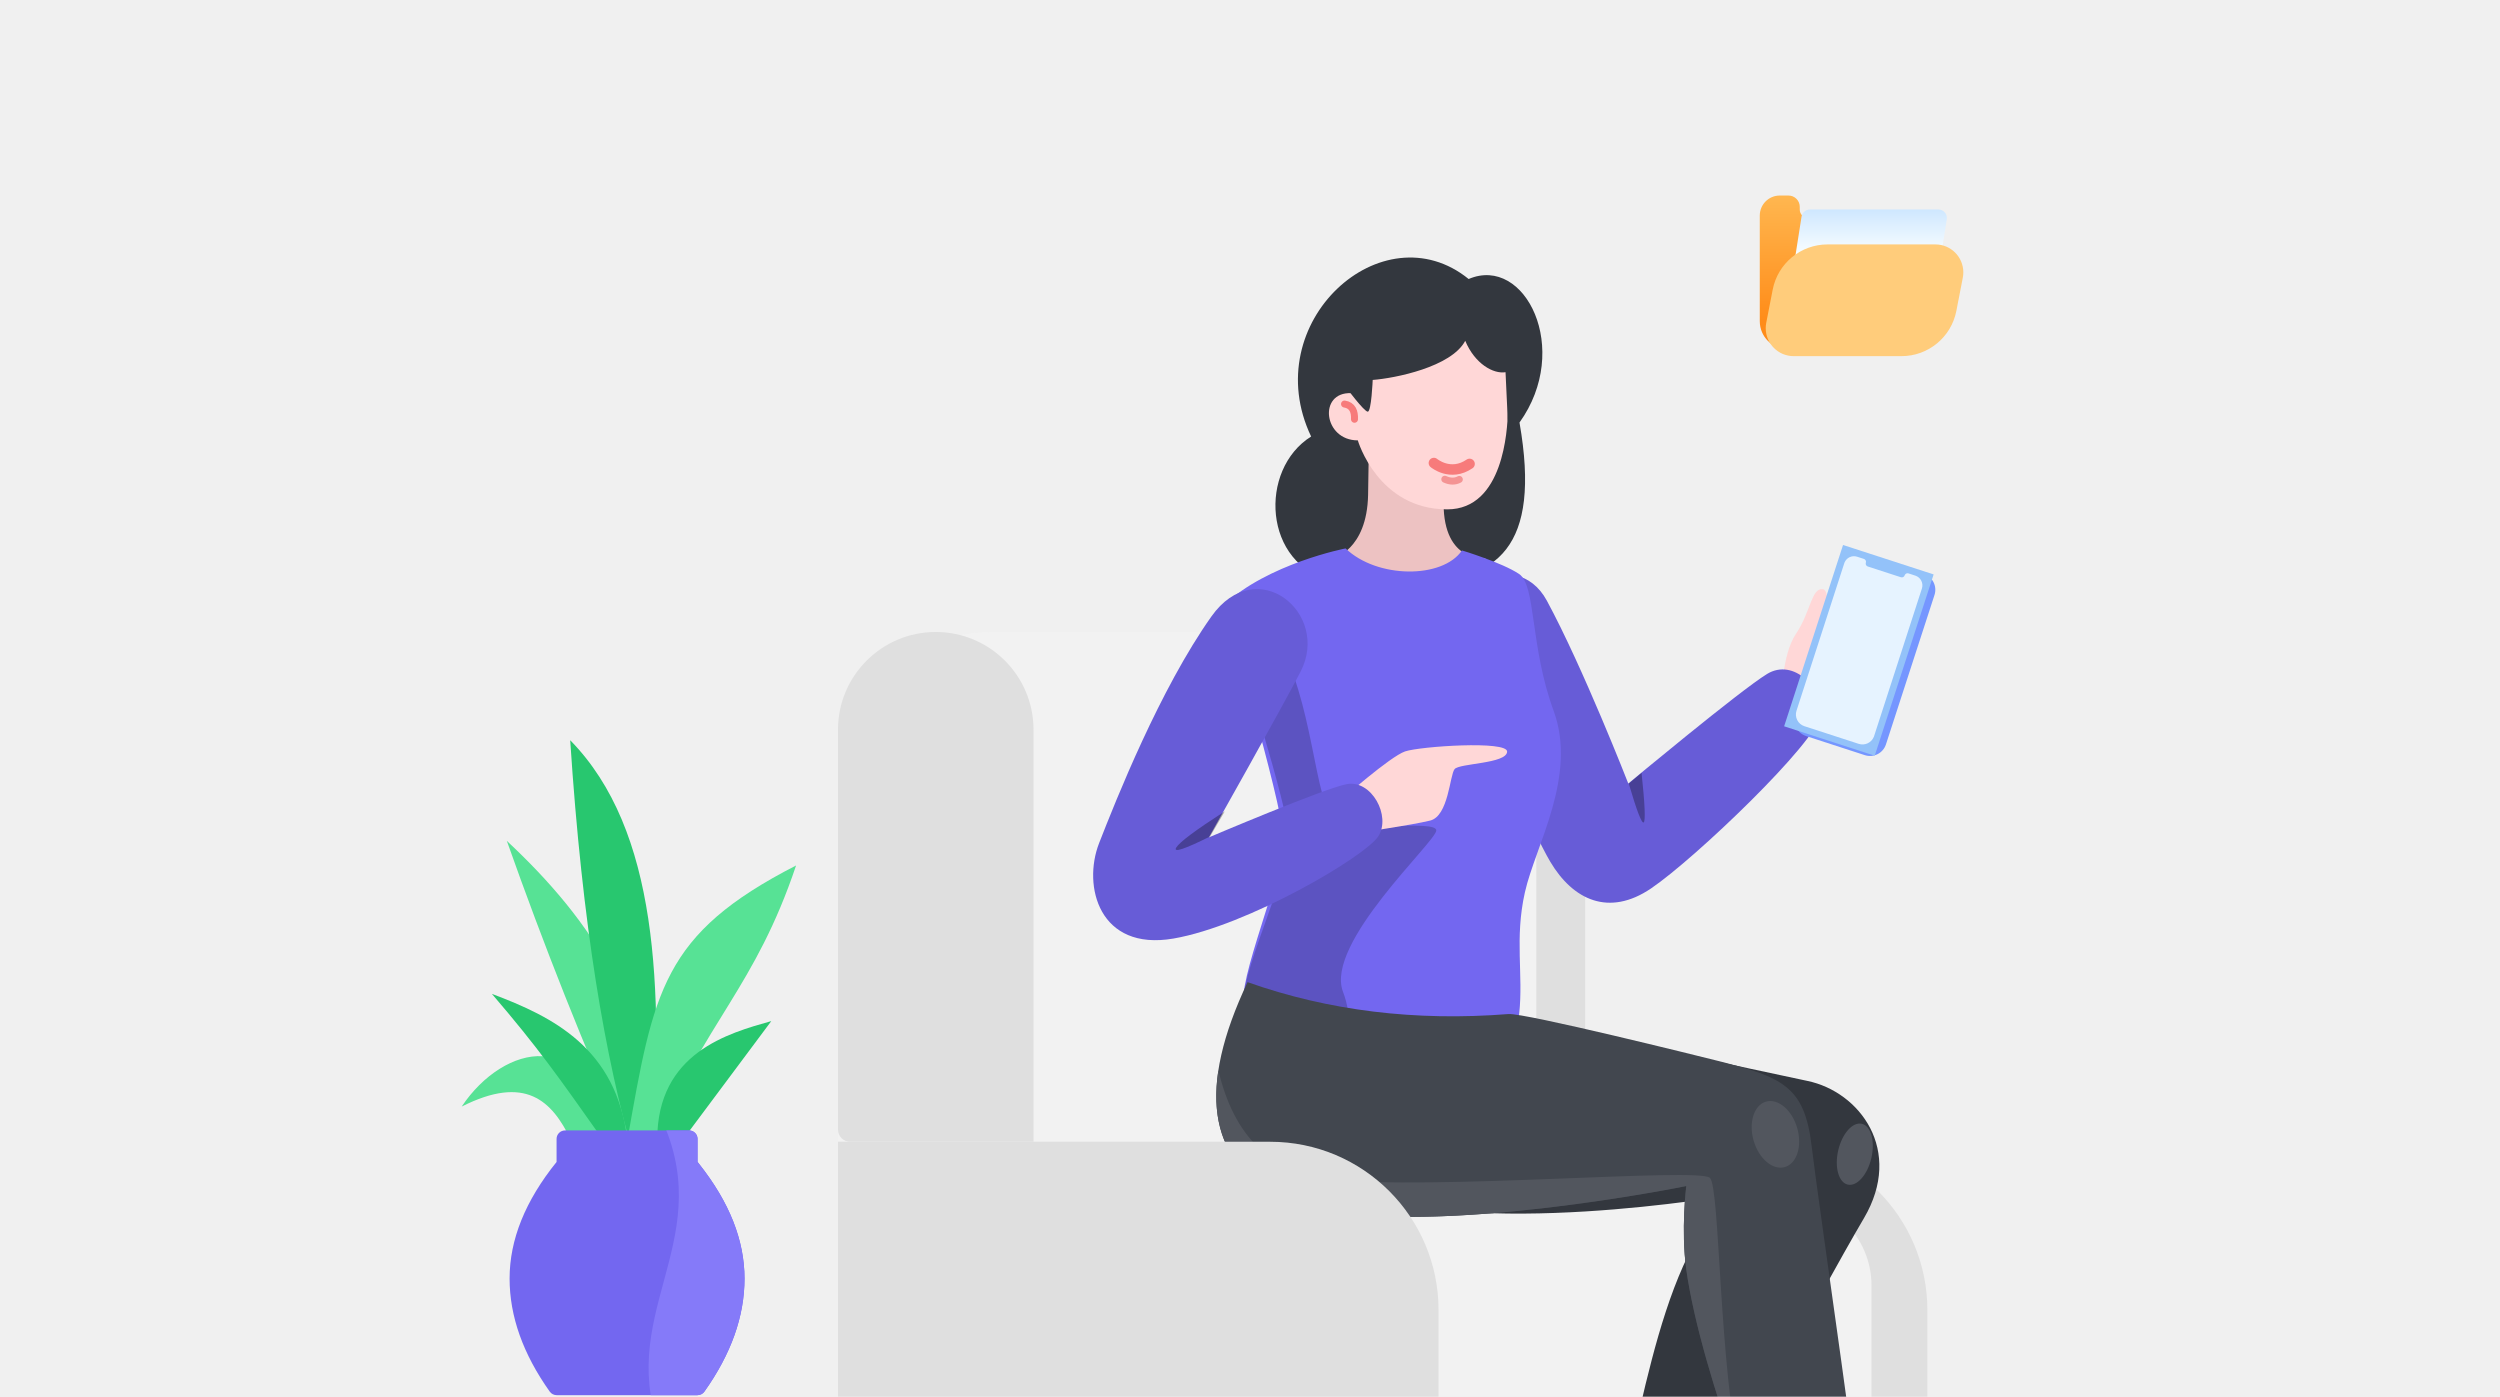
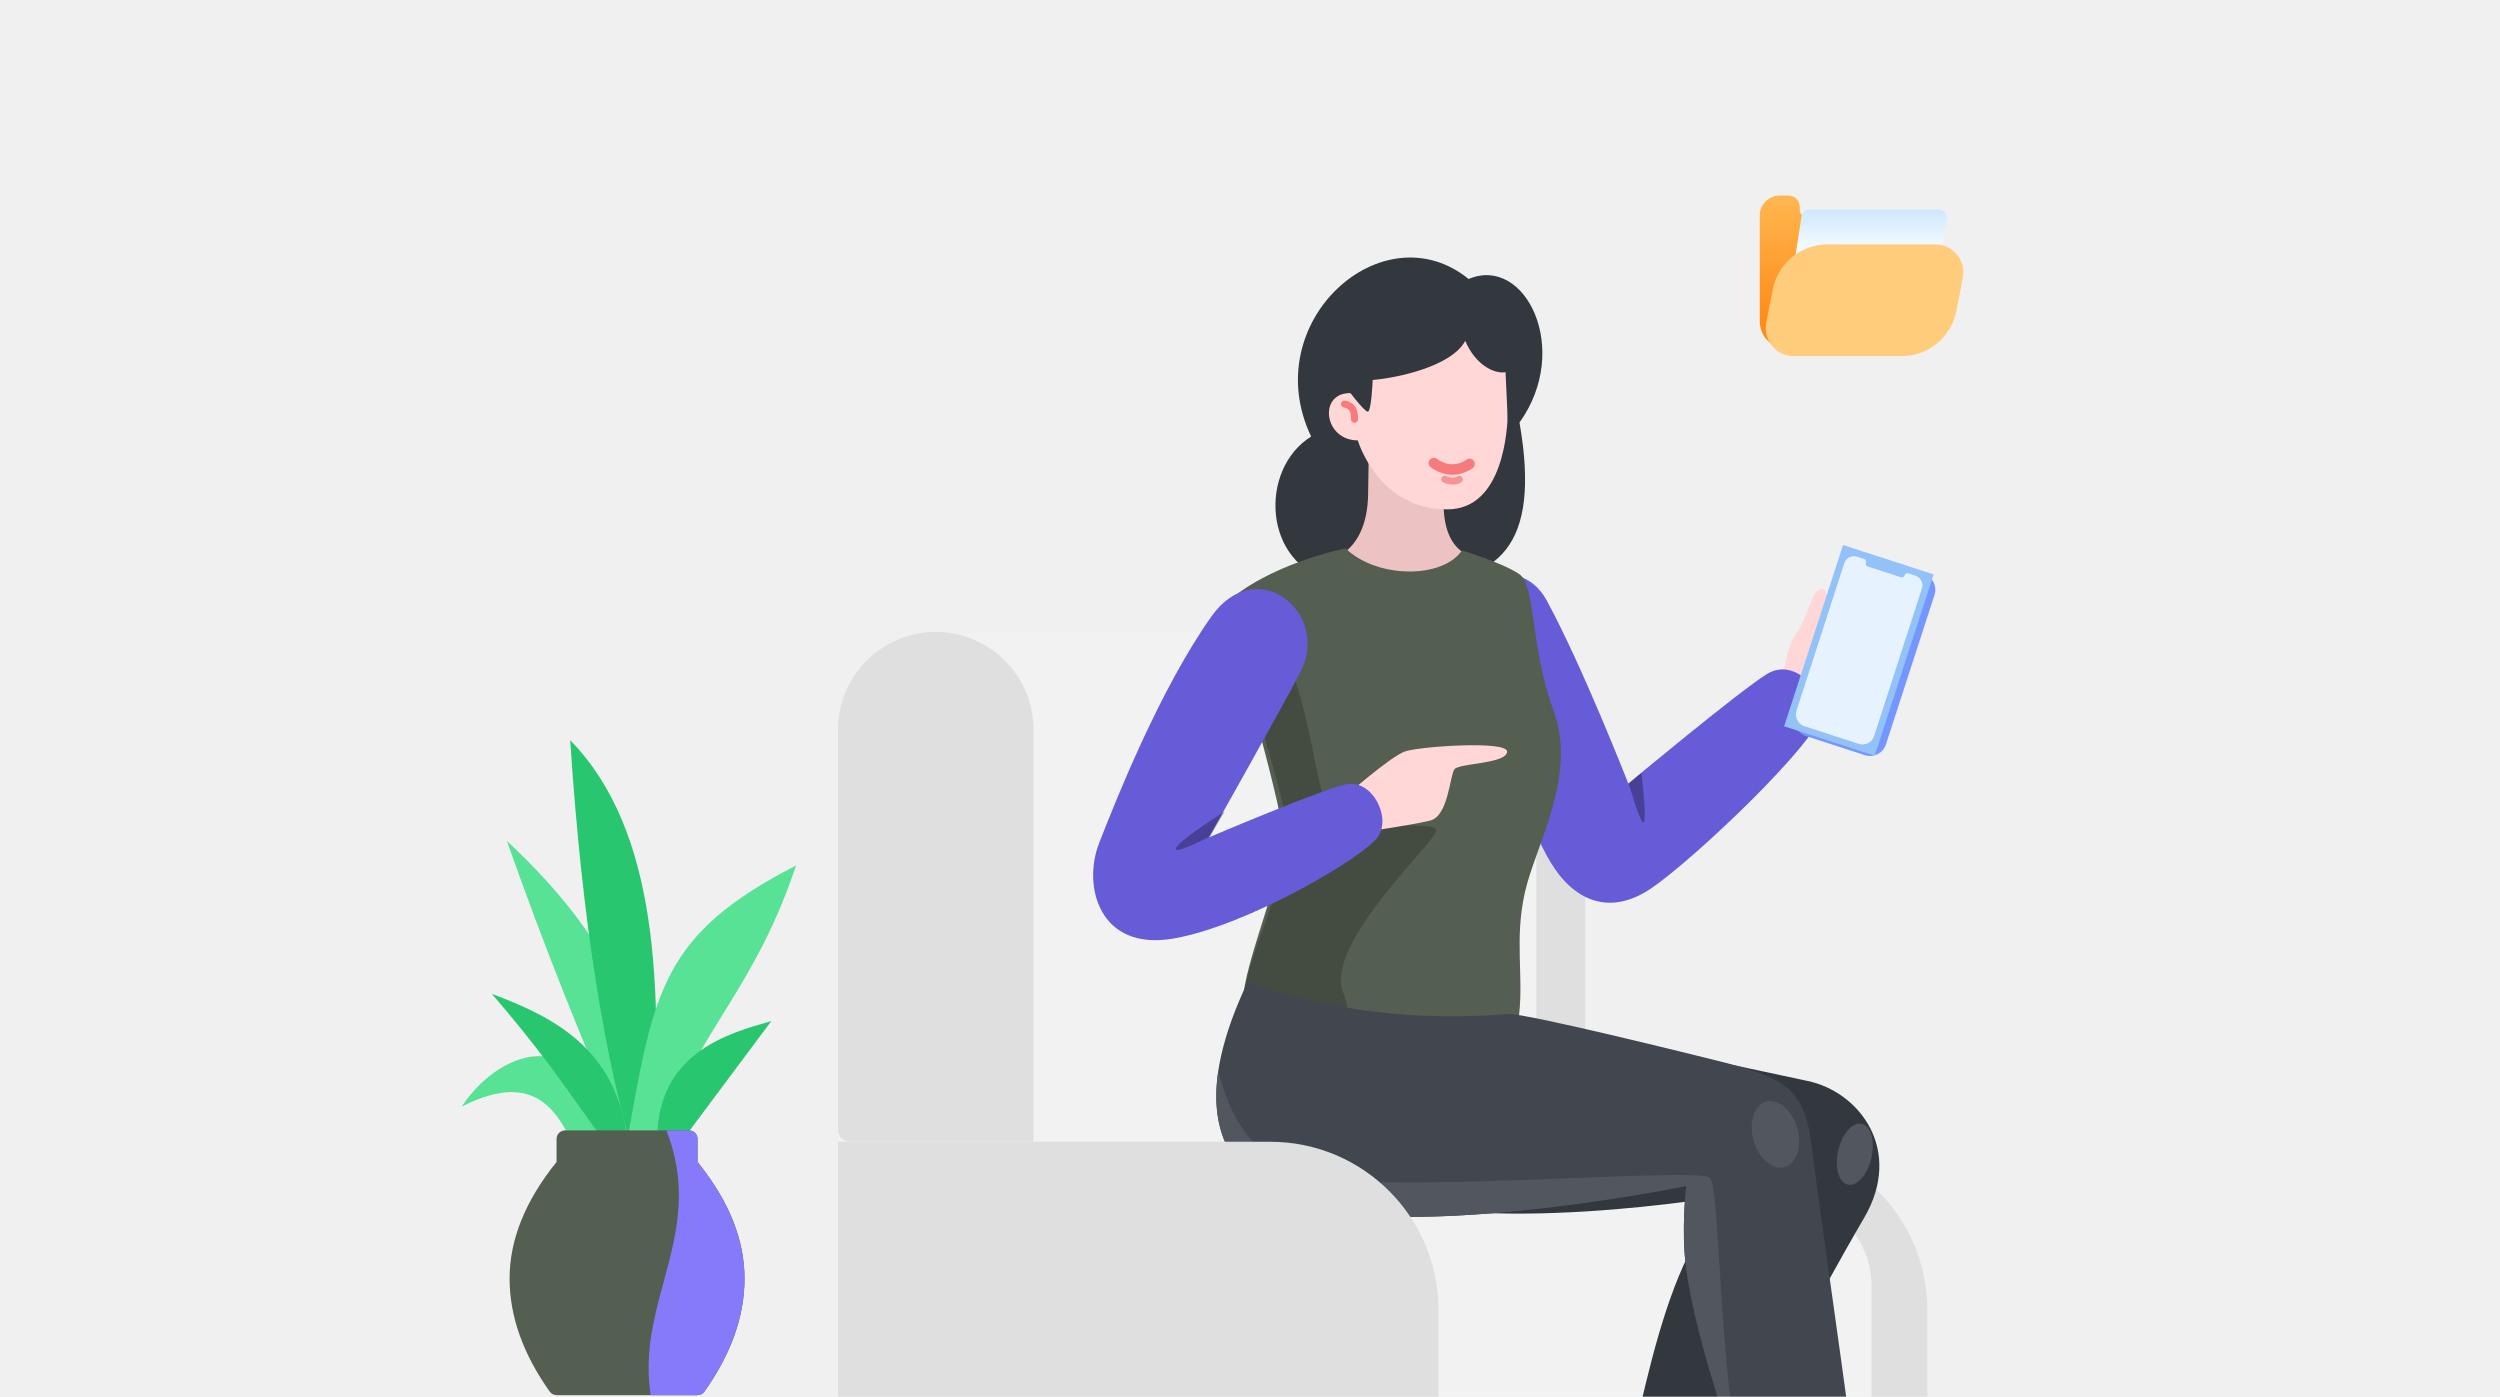
<svg xmlns="http://www.w3.org/2000/svg" xmlns:xlink="http://www.w3.org/1999/xlink" width="358px" height="200px" viewBox="0 0 358 200" version="1.1">
  <defs>
    <path d="M6,0 L352,0 C355.314,-6.08718376e-16 358,2.686 358,6 L358,200 L358,200 L0,200 L0,6 C-4.05812251e-16,2.686 2.686,6.08718376e-16 6,0 Z" id="path-1" />
    <linearGradient x1="50%" y1="81.177%" x2="50%" y2="-34.513%" id="linearGradient-3">
      <stop stop-color="#FF8C19" offset="0%" />
      <stop stop-color="#FFC967" offset="100%" />
    </linearGradient>
    <linearGradient x1="62.11%" y1="31.381%" x2="62.11%" y2="-27.478%" id="linearGradient-4">
      <stop stop-color="#F8FDFF" offset="0%" />
      <stop stop-color="#AAD4FF" offset="100%" />
    </linearGradient>
    <path d="M7.952,0.064 L25.69,0.064 C26.366,0.064 26.914,0.603 26.914,1.268 L26.914,4.578 C31.399,10.144 33.642,15.71 33.642,21.277 C33.642,26.672 31.727,32.066 27.896,37.461 C27.668,37.784 27.293,37.976 26.894,37.976 L6.749,37.976 C6.349,37.976 5.975,37.784 5.746,37.461 C1.915,32.066 0,26.672 0,21.277 C0,15.815 2.159,10.354 6.477,4.893 L6.728,4.578 L6.728,1.268 C6.728,0.603 7.276,0.064 7.952,0.064 Z" id="path-5" />
  </defs>
  <g id="📝-Pages-New" stroke="none" stroke-width="1" fill="none" fill-rule="evenodd">
    <g id="Knowledge-Base" transform="translate(-1052, -791)">
      <g id="Illustration" transform="translate(1052, 791)">
        <mask id="mask-2" fill="white">
          <use xlink:href="#path-1" />
        </mask>
        <g id="Mask" />
        <g mask="url(#mask-2)">
          <g transform="translate(178, 136.5) scale(-1, 1) translate(-178, -136.5) translate(66, 28)">
            <path d="M38.111,135.5 L100,135.5 L100,135.5 L100,201.5 C100,203.709 98.209,205.5 96,205.5 L18,205.5 C15.791,205.5 14,203.709 14,201.5 L14,159.611 C14,146.295 24.795,135.5 38.111,135.5 Z" id="Rectangle" fill="#DFDFDF" />
            <path d="M86.58,62.796 L100,62.5 L100,62.5 L100,142.5 L63,142.5 L63,86.901 C63,73.792 73.474,63.084 86.58,62.796 Z" id="Rectangle" fill="#DFDFDF" />
            <path d="M94.111,62.5 L148.16,62.5 C160.222,62.5 170,72.278 170,84.34 L170,141.753 C170,142.718 169.218,143.5 168.253,143.5 L70,143.5 L70,143.5 L70,86.611 C70,73.295 80.795,62.5 94.111,62.5 Z" id="Rectangle" fill="#F2F2F2" />
            <path d="M156,62.5 C163.732,62.5 170,68.768 170,76.5 L170,133.753 C170,134.718 169.218,135.5 168.253,135.5 L142,135.5 L142,135.5 L142,76.5 C142,68.768 148.268,62.5 156,62.5 Z" id="Rectangle" fill="#DFDFDF" />
            <path d="M34.6,143.5 L96,143.5 L96,143.5 L96,196.5 L22,196.5 L22,156.1 C22,149.141 27.641,143.5 34.6,143.5 Z" id="Rectangle" fill="#F2F2F2" />
            <g id="Wom1.4" stroke-width="1" fill="none" transform="translate(67, 112.5) scale(-1, 1) translate(-67, -112.5) translate(0, 8.5)">
              <g id="Head" transform="translate(26.64127, 0.378756)">
                <path d="M8.147,46.319 C-1.785,44.004 -2.439,30.361 5.112,25.629 C-2.676,9.292 15.333,-6.928 27.669,3.075 C35.756,-0.389 42.476,13.129 34.951,23.628 C38.106,41.654 31.685,46.314 20.109,46.512 L8.147,46.319 Z" id="Path" fill="#33373E" />
                <path d="M8.271,43.06 C8.271,43.06 13.102,41.925 13.27,34.003 C13.437,26.08 13.32,23.376 13.32,23.376 L23.962,23.184 C23.962,23.184 24.078,32.013 24.08,35.207 C24.084,43.785 30.057,43.06 30.057,43.06 C30.057,43.06 28.815,50.016 19.172,50.558 C11.642,50.983 8.271,43.06 8.271,43.06 Z" id="Path" fill="#EDC2C2" />
                <path d="M10.839,19.42 C6.091,19.236 6.866,26.191 11.797,26.182 C11.797,26.182 14.662,36.062 24.607,36.062 C32.684,36.062 33.209,24.546 33.282,22.249 C33.361,19.8 33.371,11.753 33.371,11.753 L10.654,11.742 L10.839,19.42 Z" id="Path" fill="#FFD7D7" />
                <path d="M22.866,28.633 C22.866,28.633 24.498,31.274 27.688,30.334" id="Path" stroke="#F77B7B" stroke-width="1.5" stroke-linecap="round" transform="translate(25.27694, 29.58442) rotate(-18) translate(-25.27694, -29.58442) " />
                <path d="M24.249,31.785 C24.998,32.099 25.708,32.099 26.329,31.738" id="Path" stroke="#F49494" stroke-linecap="round" transform="translate(25.28918, 31.87678) rotate(2) translate(-25.28918, -31.87678) " />
                <path d="M11.057,23.277 C11.356,22.201 11.224,21.261 10.156,20.832" id="Path-8" stroke="#F77B7B" stroke-linecap="round" transform="translate(10.6761, 22.05471) rotate(-13) translate(-10.6761, -22.05471) " />
                <path d="M10.088,18.56 C10.088,18.56 12.69,22.055 13.217,22.073 C13.744,22.092 13.929,17.529 13.929,17.529 C17.121,17.285 25.199,15.675 27.18,11.924 C28.564,15.234 31.212,16.703 32.951,16.421 L33.281,23.452 L34.093,9.317 L9.451,9.317 L10.088,18.56 Z" id="Path" fill="#33373E" />
              </g>
              <g id="LLeg" transform="translate(30.04037, 107.25)" fill="#33373E">
                <path d="M16.635,0.026 C24.043,0.357 65.276,9.483 72.767,11.034 C80.258,12.584 86.591,20.974 80.879,30.689 C74.463,41.595 57.909,72.567 53.889,79.549 C51.9,83.005 41.864,81.067 44.221,75.267 C48.616,64.455 50.657,37.292 61.861,27.388 C61.861,27.388 24.181,33.951 7.905,26.434 C-3.924,20.969 -1.248,-0.775 16.635,0.026 Z" id="Path" />
              </g>
              <g id="LArm" transform="translate(52.38391, 45.76)">
                <path d="M46.782,17.675 C46.782,17.675 46.699,11.643 48.807,8.49 C50.916,5.338 50.999,1.989 52.595,2.099 C54.191,2.208 52.611,9.992 52.611,9.992 C52.611,9.992 54.636,9.218 56.09,8.239 C57.545,7.26 61.955,2.432 62.986,3.288 C64.734,4.745 61.919,12.967 60.386,14.61 C58.848,16.255 50.445,21.661 50.445,21.661 L46.782,17.675 Z" id="Path" fill="#FFD7D7" />
                <path d="M1.256,14.061 C4.702,22.06 11.012,36.754 13.613,41.138 C16.873,46.628 22.014,49.047 28.033,44.973 C34.357,40.693 51.771,23.999 52.282,20.217 C52.788,16.435 48.526,11.898 44.669,14.247 C40.812,16.596 24.787,29.942 24.787,29.942 C24.787,29.942 18.32,13.351 13.117,3.74 C8.611,-4.575 -3.99,1.9 1.256,14.061 Z" id="Path" fill="#675CD7" />
                <path d="M24.854,29.951 C26.012,33.882 26.726,35.733 26.997,35.506 C27.268,35.278 27.164,32.913 26.687,28.41 L24.854,29.951 Z" id="Path" fill-opacity="0.303" fill="#000000" />
              </g>
              <g id="PhoneMini4" transform="translate(110.3976, 56.90821) scale(-1, 1) rotate(-18) translate(-110.3976, -56.90821) translate(102.3976, 42.40821)">
                <g id="Group-3" transform="translate(0, 0)">
                  <path d="M2.834,1.009 L11.674,1.009 C12.999,1.009 14.074,2.083 14.074,3.409 L14.074,25.909 C14.074,27.234 12.999,28.309 11.674,28.309 L2.834,28.309 C1.509,28.309 0.434,27.234 0.434,25.909 L0.434,3.409 C0.434,2.083 1.509,1.009 2.834,1.009 Z" id="Rectangle" fill="#7596FF" fill-rule="nonzero" />
                  <rect id="Rectangle" fill="#93C2F9" x="1.461" y="0.65" width="13.64" height="27.3" />
                  <path d="M3.899,1.625 L4.934,1.625 C5.145,1.625 5.32,1.777 5.356,1.977 L5.363,2.055 C5.363,2.292 5.555,2.484 5.793,2.484 L10.781,2.484 C10.991,2.484 11.167,2.332 11.203,2.132 L11.21,2.055 C11.21,1.817 11.402,1.625 11.639,1.625 L12.669,1.625 C13.433,1.625 14.06,2.214 14.121,2.964 L14.126,3.085 L14.126,3.085 L14.106,25.285 C14.104,26.254 13.319,27.038 12.351,27.04 L4.167,27.04 C3.241,27.041 2.482,26.323 2.418,25.412 L2.413,25.287 C2.413,25.286 2.413,25.285 2.415,25.285 L2.434,3.09 C2.435,2.281 3.091,1.625 3.899,1.625 Z" id="Rectangle" fill="#E6F3FF" fill-rule="nonzero" />
                </g>
              </g>
              <g id="Body" transform="translate(19.19922, 42.03301)">
-                 <path d="M0,8.15 C0,8.15 8.305,35.978 8.551,41.246 C8.797,46.514 1.758,61.997 2.957,65.911 C5.72,74.954 40.995,78.848 42.343,66.682 C42.971,61.009 41.663,55.917 43.17,49.231 C44.672,42.546 50.709,32.612 47.285,23.271 C43.861,13.931 44.778,5.29 42.329,3.657 C39.88,2.024 34.156,0.289 34.156,0.289 C31.372,4.389 21.973,4.329 17.489,-4.61852778e-14 C17.489,-4.61852778e-14 6.348,2.163 0,8.15 Z" id="Path" fill="#7367F0" />
+                 <path d="M0,8.15 C0,8.15 8.305,35.978 8.551,41.246 C8.797,46.514 1.758,61.997 2.957,65.911 C5.72,74.954 40.995,78.848 42.343,66.682 C42.971,61.009 41.663,55.917 43.17,49.231 C44.672,42.546 50.709,32.612 47.285,23.271 C43.861,13.931 44.778,5.29 42.329,3.657 C39.88,2.024 34.156,0.289 34.156,0.289 C31.372,4.389 21.973,4.329 17.489,-4.61852778e-14 C17.489,-4.61852778e-14 6.348,2.163 0,8.15 Z" id="Path" fill="#545e51" />
                <path d="M7.442,12.657 C12.978,21.448 12.961,36.755 15.934,38.76 C18.907,40.764 30.479,38.797 30.479,40.385 C30.479,41.972 14.488,56.522 17.113,63.477 C18.487,67.119 18.115,70.377 15.994,73.251 L15.302,73.1 C9.002,71.675 3.936,69.117 2.957,65.911 C1.758,61.997 9.609,46.514 9.363,41.246 C9.154,36.774 2.553,16.046 0.563,9.882 C2.183,7.021 4.476,7.946 7.442,12.657 Z" id="Path" fill-opacity="0.199" fill="#000000" />
              </g>
              <g id="RArm" transform="translate(0, 47.85625)">
                <path d="M36.081,30.158 C36.081,30.158 43.076,23.962 45.217,23.243 C47.359,22.524 59.9,21.661 59.821,23.285 C59.731,25.026 52.995,24.926 52.297,25.782 C51.599,26.638 51.44,32.491 48.802,33.148 C46.169,33.805 38.275,34.938 38.275,34.938 L36.081,30.158 Z" id="Path" fill="#FFD7D7" />
                <path d="M17.471,3.926 C10.102,14.334 3.81,30.189 1.395,36.371 C-1.021,42.552 1.416,51.876 12.036,50.045 C22.637,48.22 39.504,38.3 41.37,35.406 C43.237,32.513 40.401,27.247 36.831,27.937 C33.523,28.574 17.116,35.556 17.116,35.556 C17.116,35.556 27.672,16.832 30.249,11.813 C34.554,3.431 23.963,-5.246 17.471,3.926 Z" id="Path" fill="#675CD7" />
                <path d="M17.283,35.428 C13.598,37.26 11.98,37.792 12.429,37.024 C12.879,36.255 15.2,34.521 19.393,31.821 L17.283,35.428 Z" id="Path" fill-opacity="0.303" fill="#000000" />
              </g>
              <g id="RLeg" transform="translate(17.86184, 104)">
                <path d="M4.789,0.143 C-2.392,15.318 -0.936,25.511 9.154,30.722 C23.792,38.281 67.612,29.341 67.612,29.341 C67.612,29.341 66.829,35.65 67.612,41.277 C69.657,55.972 79.383,80.456 81.441,83.533 C84.286,87.787 92.955,84.579 93.118,81.036 C93.282,77.494 86.583,32.251 85.565,23.623 C84.552,14.995 81.352,13.742 72.008,11.383 C69.862,10.842 44.476,4.528 42.151,4.712 C28.829,5.766 16.375,4.243 4.789,0.143 Z" id="Path" fill="#42474F" />
                <path d="M16.595,28.373 C31.087,29.998 69.453,26.648 70.994,28.17 C72.465,29.624 72.22,54.905 75.52,69.538 L75.018,68.156 C71.914,59.53 68.692,49.038 67.612,41.277 C66.829,35.65 67.612,29.341 67.612,29.341 L65.845,29.683 C57.515,31.249 22.035,37.374 9.154,30.722 C2.175,27.118 -0.673,21.13 0.61,12.759 C2.819,22.221 8.148,27.426 16.595,28.373 Z" id="Path" fill="#52565E" />
                <ellipse id="Oval" fill="#52565E" transform="translate(91.74491, 24.78125) rotate(13) translate(-91.74491, -24.78125) " cx="91.745" cy="24.781" rx="2.436" ry="4.469" />
                <ellipse id="Oval" fill="#52565E" transform="translate(80.37828, 21.9375) rotate(-16) translate(-80.37828, -21.9375) " cx="80.378" cy="21.938" rx="3.248" ry="4.875" />
              </g>
            </g>
            <path d="M108.111,135.5 L170,135.5 L170,135.5 L170,203.753 C170,204.718 169.218,205.5 168.253,205.5 L84,205.5 L84,205.5 L84,159.611 C84,146.295 94.795,135.5 108.111,135.5 Z" id="Rectangle" fill="#DFDFDF" />
            <g id="Group-37" stroke-width="1" fill="none" transform="translate(23, 11.5) scale(-1, 1) translate(-23, -11.5) translate(8, 0)">
              <path d="M2.862,0 L4.11,0 C5.002,5.82428401e-17 5.725,0.723 5.725,1.615 L5.725,2.01 C5.725,2.683 6.271,3.229 6.944,3.229 L22,3.229 C24.209,3.229 26,5.02 26,7.229 L26,18 C26,20.209 24.209,22 22,22 L4,22 C1.791,22 2.705415e-16,20.209 0,18 L0,2.862 C-1.93595067e-16,1.282 1.282,2.90392601e-16 2.862,0 Z" id="Rectangle" fill="url(#linearGradient-3)" />
              <path d="M7.184,2 L25.574,2 C26.248,2 26.794,2.546 26.794,3.219 C26.794,3.283 26.789,3.346 26.779,3.408 L24.021,20.97 C23.928,21.563 23.417,22 22.816,22 L4.426,22 C3.752,22 3.206,21.454 3.206,20.781 C3.206,20.717 3.211,20.654 3.221,20.592 L5.979,3.03 C6.072,2.437 6.583,2 7.184,2 Z" id="Rectangle" fill="url(#linearGradient-4)" />
              <path d="M29.075,11.763 L28.149,16.526 C27.419,20.285 24.126,23 20.296,23 L4.852,23 C2.643,23 0.852,21.209 0.852,19 C0.852,18.744 0.876,18.489 0.925,18.237 L1.851,13.474 C2.581,9.715 5.874,7 9.704,7 L25.148,7 C27.357,7 29.148,8.791 29.148,11 C29.148,11.256 29.124,11.511 29.075,11.763 Z" id="Rectangle" fill="#FFCC7B" />
            </g>
            <g id="Group-79" stroke-width="1" fill="none" transform="translate(176, 78)">
              <g id="Group-86">
                <path d="M23.979,58.234 C30.346,43.991 36.13,29.363 41.424,14.412 C29.228,25.78 19.744,39.63 21.095,58.234 L23.979,58.234 Z" id="Path-113" fill="#57E295" />
                <path d="M20.586,59.721 C19.079,35.435 19.718,12.88 32.347,0 C30.605,26.665 27.346,45.45 23.219,59.721 L20.586,59.721 Z" id="Rectangle" fill="#28C76F" />
                <path d="M20.007,57.192 C12.951,40.221 5.861,35.356 2.45563569e-14,17.935 C19.181,27.771 20.383,35.893 24.148,57.192 L20.007,57.192 Z" id="Path-112" fill="#57E295" />
                <path d="M16.209,57.192 L3.551,40.221 C9.665,41.944 19.883,44.735 19.883,57.192 L16.209,57.192 Z" id="Path-114" fill="#28C76F" />
                <path d="M28.048,57.192 L32.271,57.192 C34.954,51.651 38.735,47.837 47.884,52.461 C41.887,43.427 29.583,40.694 28.048,57.192 Z" id="Path-116" fill="#57E295" />
                <path d="M24.164,57.192 L27.675,57.192 C34.12,48.078 36.891,44.106 43.56,36.323 C34.774,39.62 25.756,44.106 24.164,57.192 Z" id="Path-117" fill="#28C76F" />
              </g>
              <g id="Group-85" transform="translate(7.384615, 55.8125)">
                <mask id="mask-6" fill="white">
                  <use xlink:href="#path-5" />
                </mask>
-                 <use id="Rectangle" fill="#7367F0" xlink:href="#path-5" />
+                 <use id="Rectangle" fill="#545e51" xlink:href="#path-5" />
                <path d="M-4.282,-0.978 L11.622,-0.978 C4.008,16.458 19.027,26.784 11.622,44.155 L-4.282,44.155 L-4.282,-0.978 Z" id="Rectangle" fill="#857AF9" mask="url(#mask-6)" />
              </g>
            </g>
          </g>
        </g>
      </g>
    </g>
  </g>
</svg>
